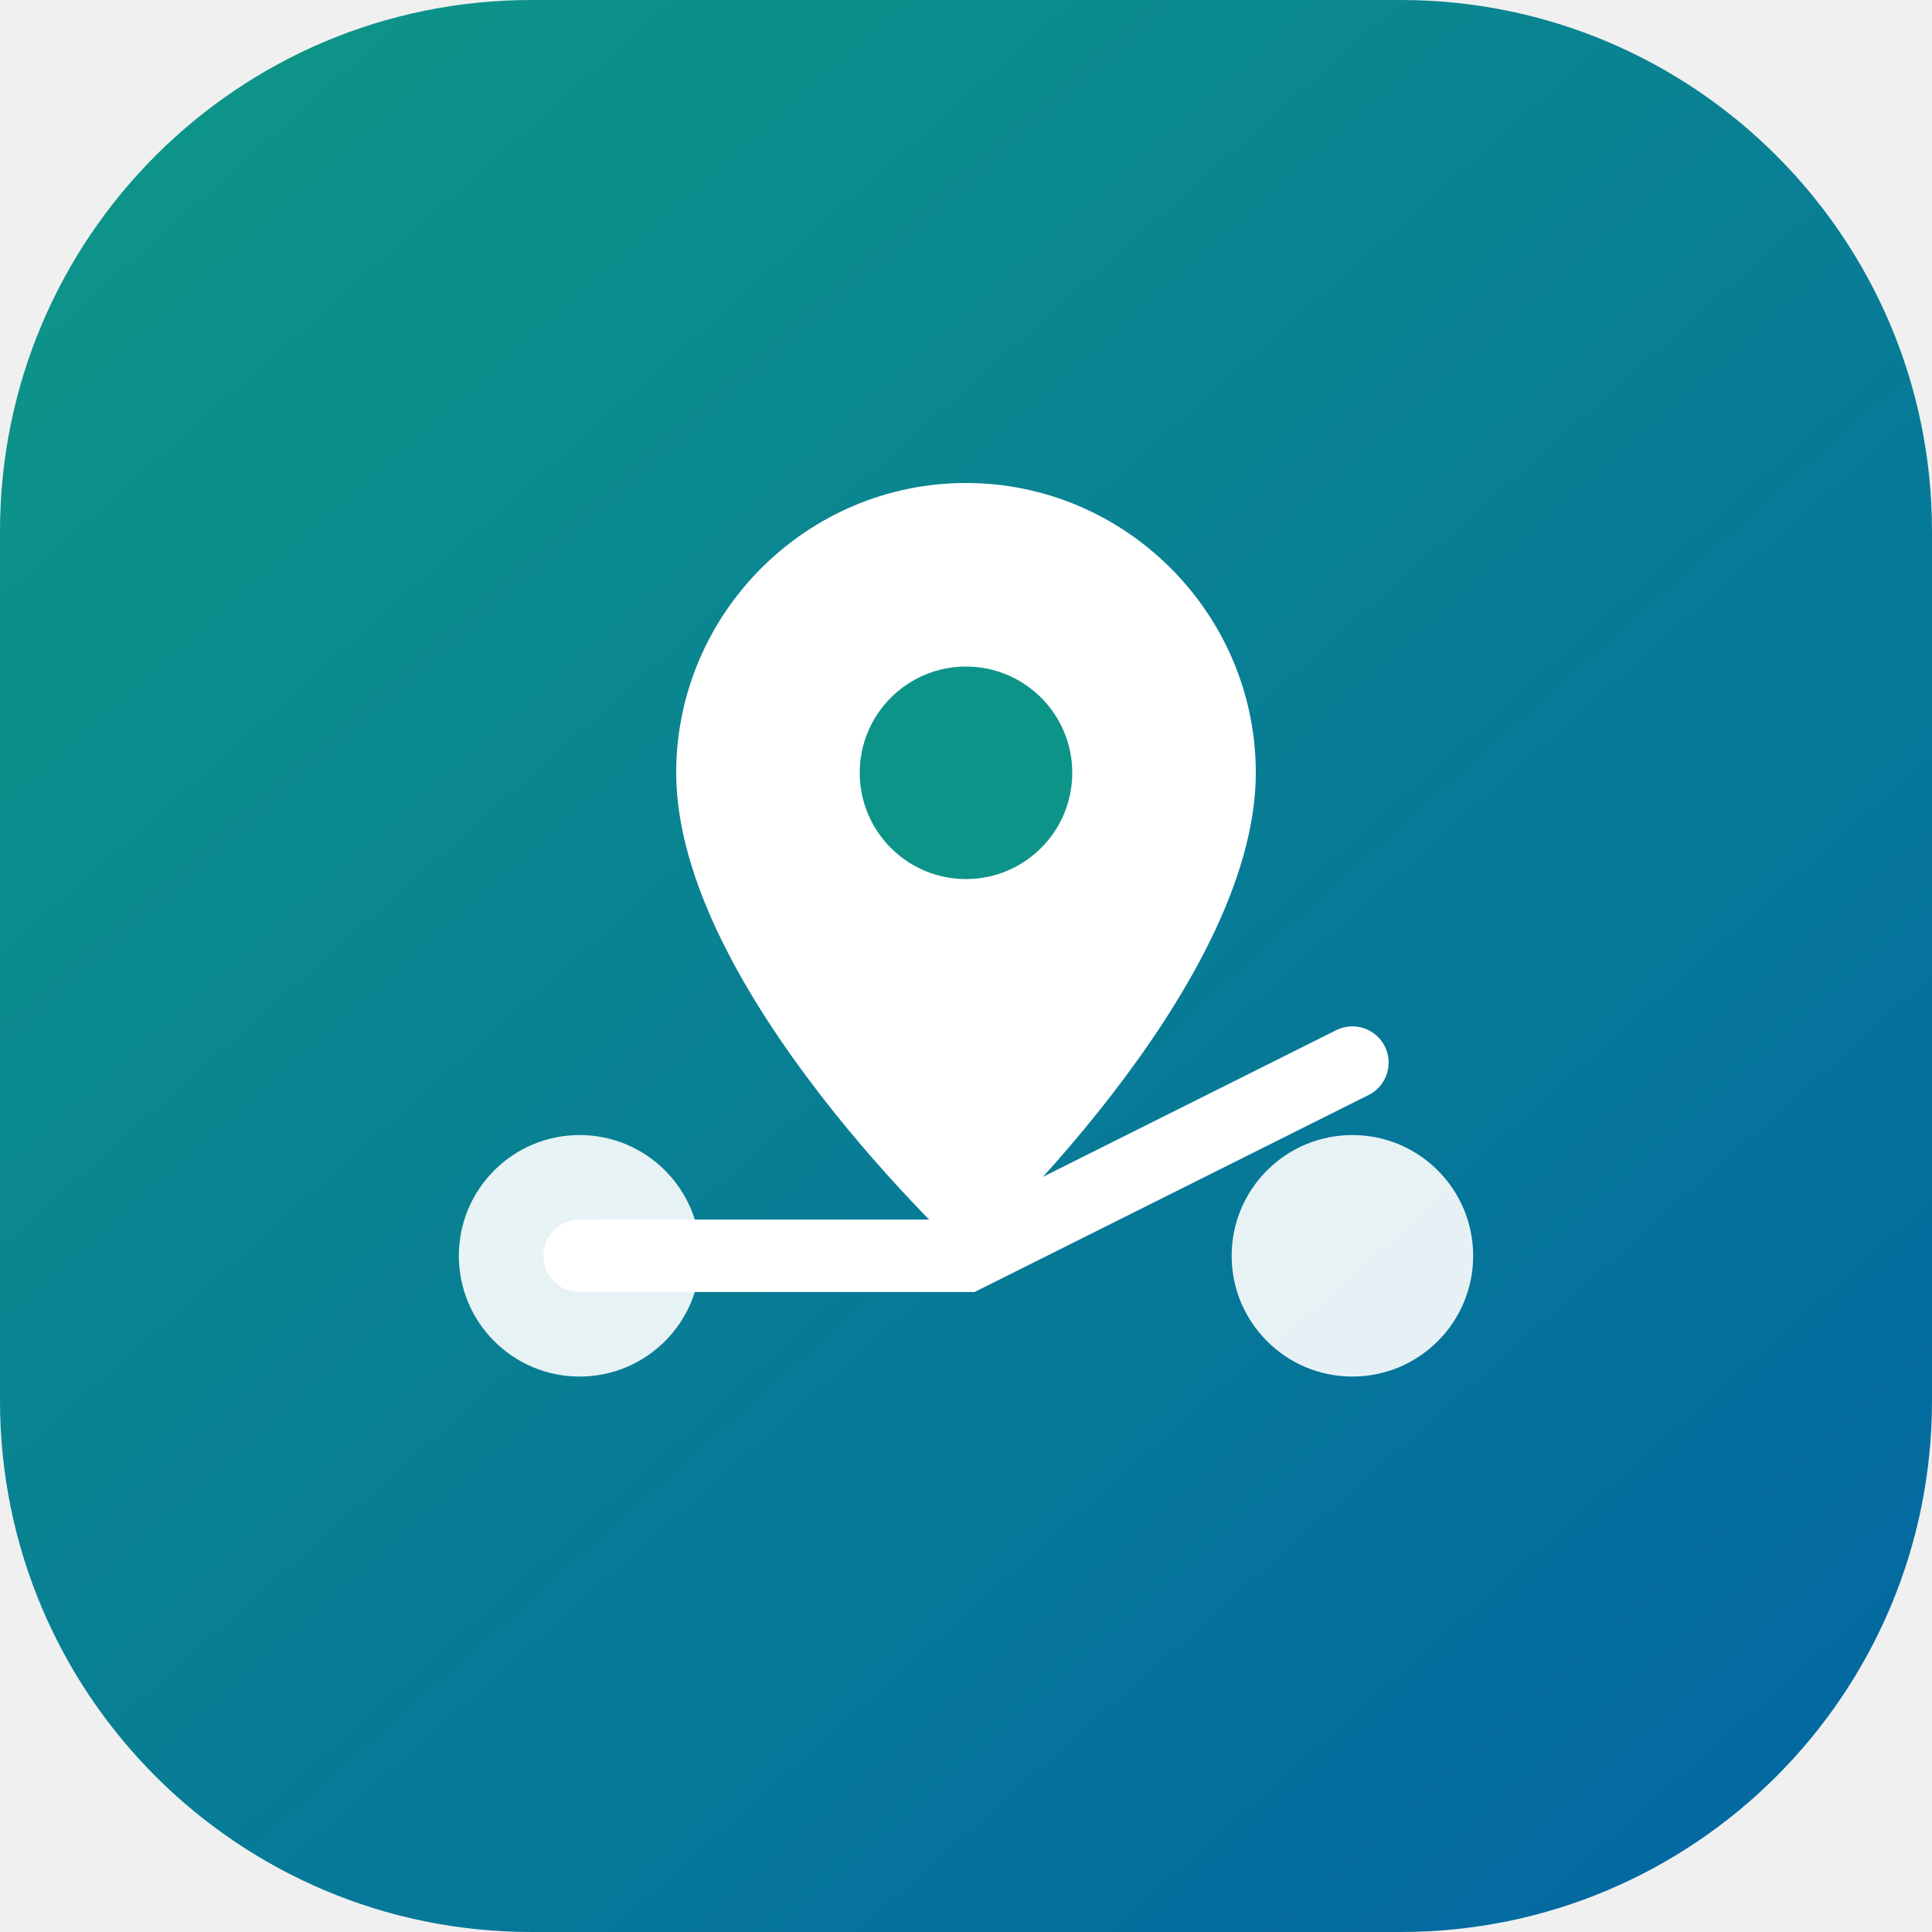
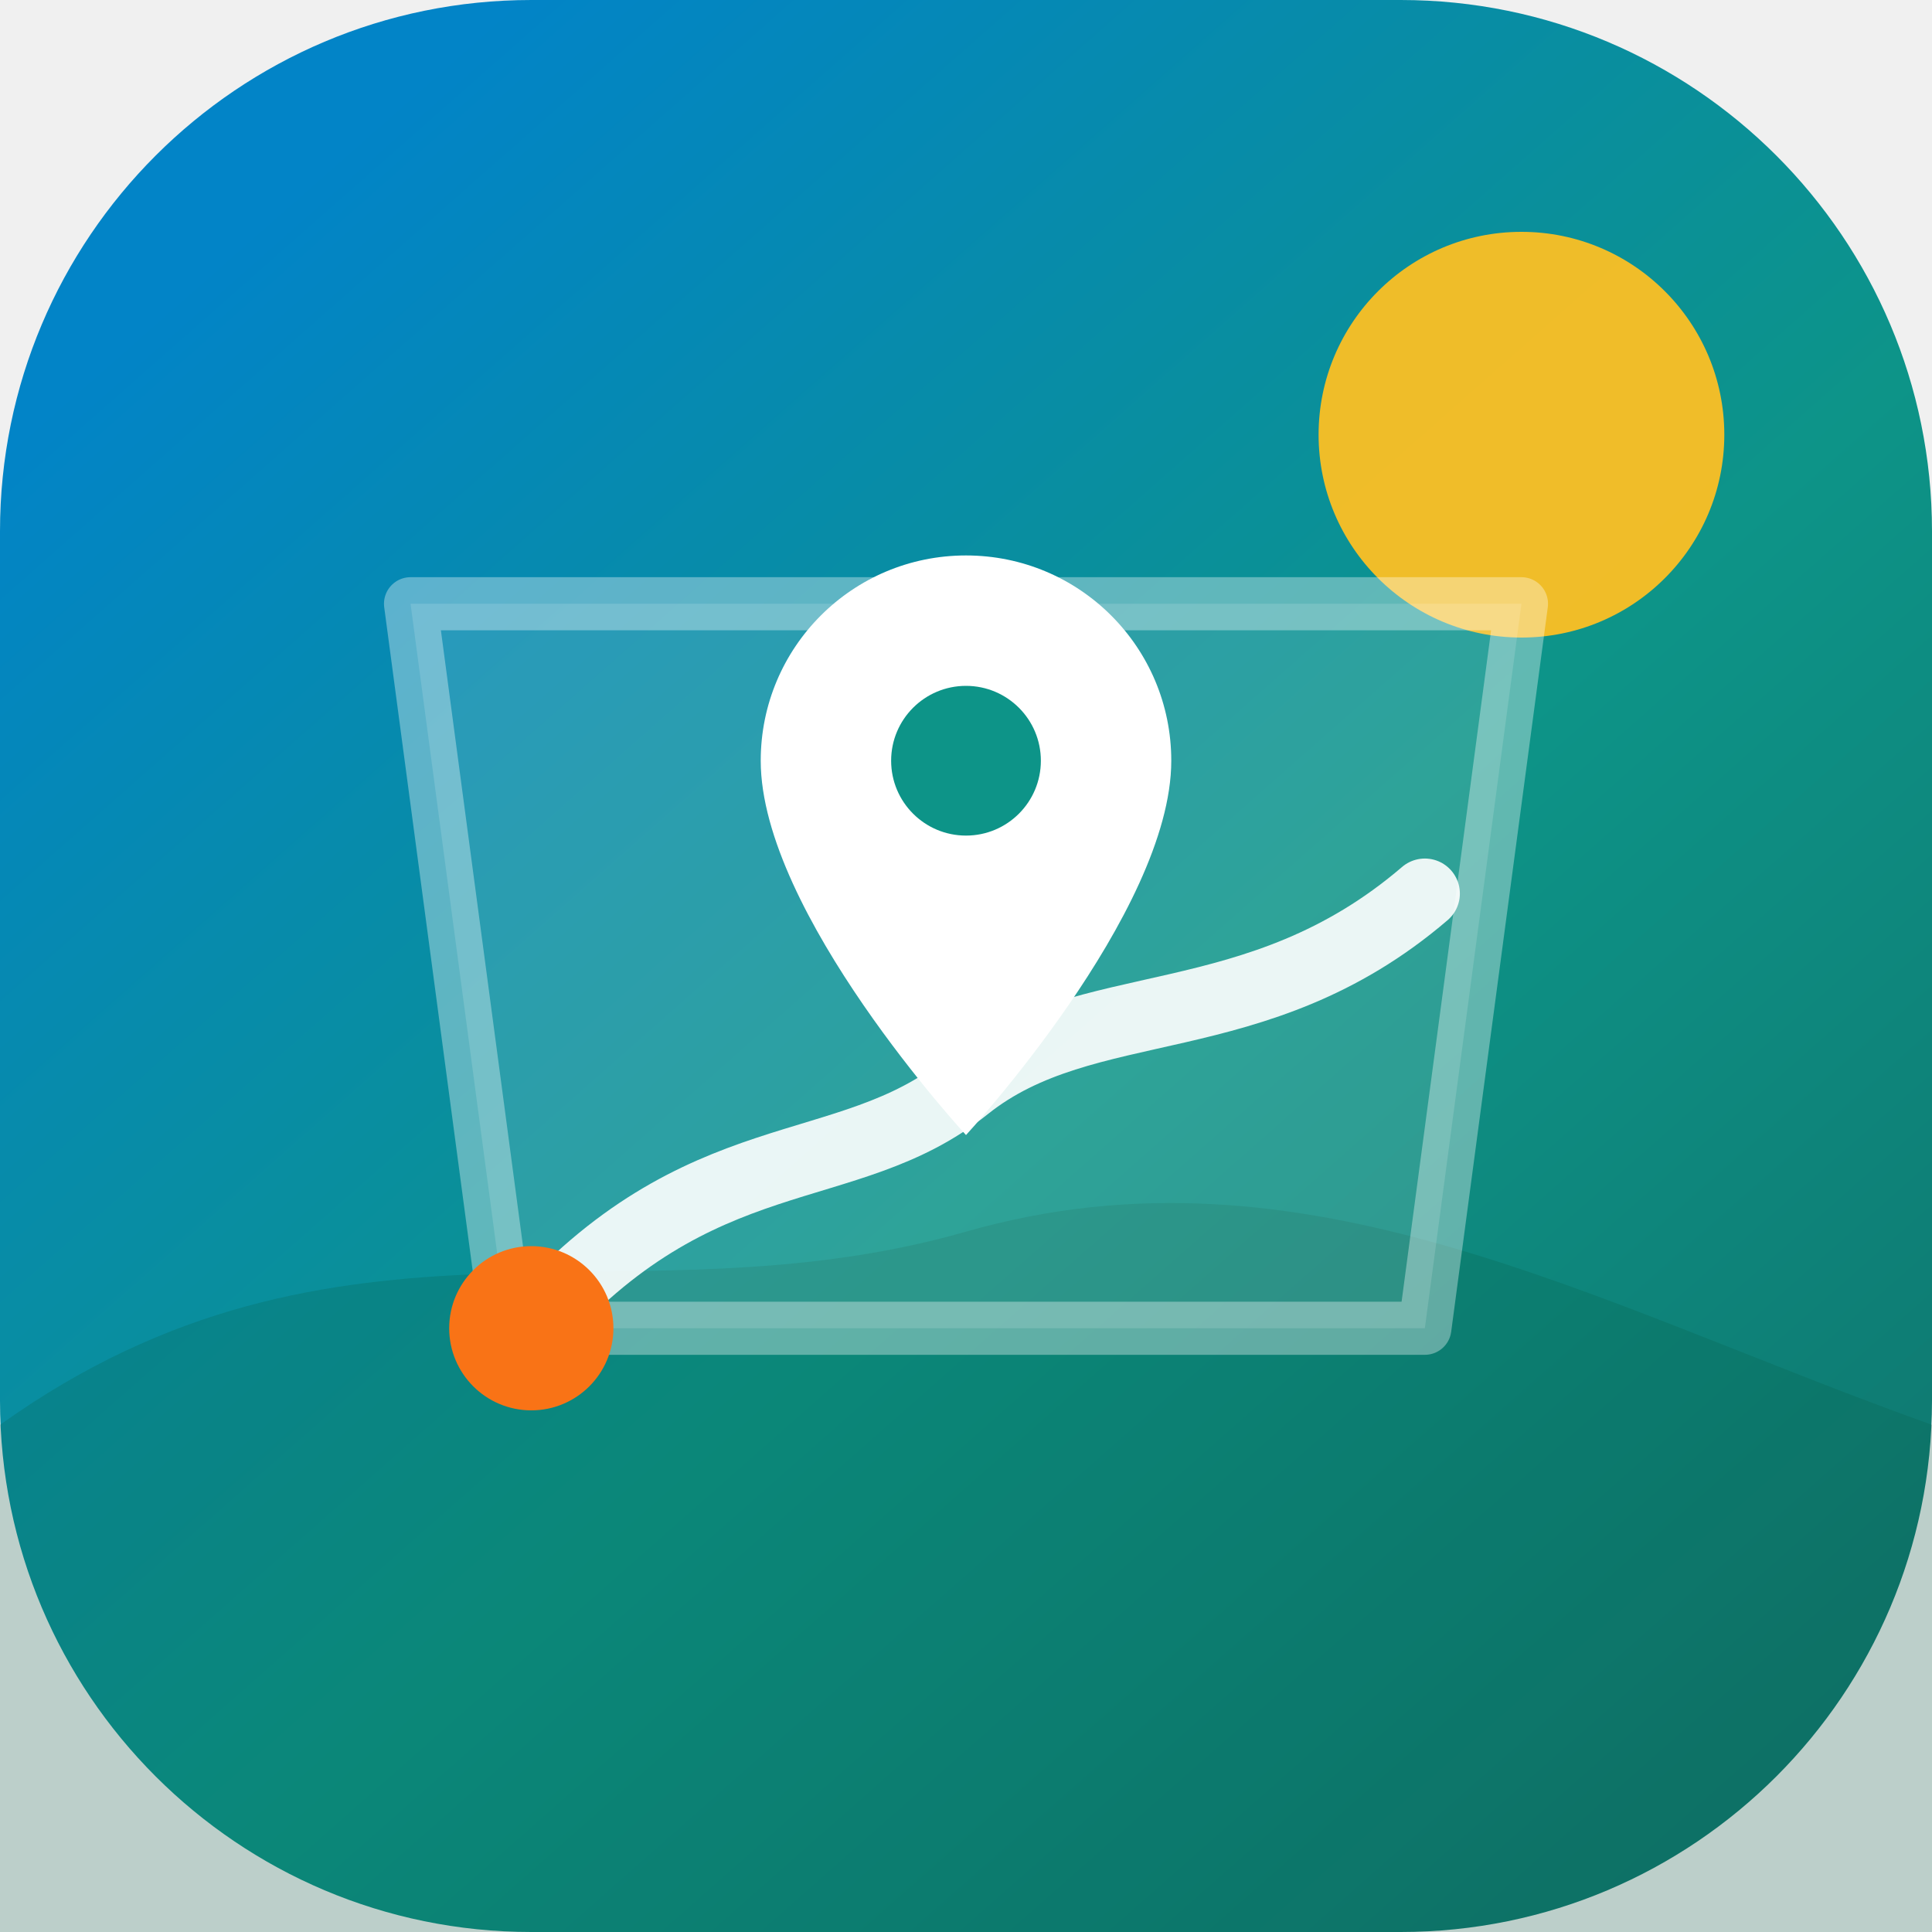
<svg xmlns="http://www.w3.org/2000/svg" width="32" height="32" viewBox="0 0 40 40" fill="none">
  <defs>
-     <linearGradient id="f-bg" x1="4" y1="2" x2="36" y2="38" gradientUnits="userSpaceOnUse">
-       <stop stop-color="#0d9488" />
-       <stop offset="1" stop-color="#0369a1" />
+     <linearGradient id="f-sky" x1="6" y1="4" x2="36" y2="38" gradientUnits="userSpaceOnUse">
+       <stop stop-color="#0284C7" />
+       <stop offset="0.55" stop-color="#0D9488" />
+       <stop offset="1" stop-color="#0F766E" />
    </linearGradient>
  </defs>
-   <rect width="40" height="40" rx="11" fill="url(#f-bg)" />
-   <circle cx="12" cy="26" r="2.5" fill="#fff" fill-opacity=".9" />
-   <circle cx="28" cy="26" r="2.5" fill="#fff" fill-opacity=".9" />
-   <path d="M12 26h8l8-4" stroke="#fff" stroke-width="1.5" stroke-linecap="round" />
-   <path d="M20 10c-3.3 0-6 2.7-6 6 0 4.5 6 10 6 10s6-5.5 6-10c0-3.3-2.7-6-6-6Z" fill="#fff" />
-   <circle cx="20" cy="16" r="2.2" fill="#0d9488" />
+   <rect width="40" height="40" rx="11" fill="url(#f-sky)" />
+   <circle cx="31.5" cy="9" r="4.2" fill="#FBBF24" fill-opacity=".95" />
+   <path d="M0 29.5C7 24.5 13 27.5 20 25.5C27 23.5 33 27 40 29.5V40H0V29.5Z" fill="#065F46" fill-opacity=".22" />
+   <path d="M8.5 12.5H31.5L29.5 27.5H10.5L8.5 12.5Z" fill="#fff" fill-opacity=".14" stroke="#fff" stroke-opacity=".35" stroke-width="1.1" stroke-linejoin="round" />
+   <path d="M11 27.5C14.5 23.5 17.5 24.5 20 22.5C22.5 20.5 26 21.5 29.5 18.5" stroke="#fff" stroke-width="1.45" stroke-linecap="round" fill="none" opacity=".9" />
+   <circle cx="11" cy="27.5" r="1.7" fill="#F97316" />
+   <path d="M20 11.5c-2.35 0-4.25 1.9-4.25 4.25 0 3.15 4.25 7.75 4.25 7.75s4.25-4.6 4.25-7.75c0-2.35-1.9-4.25-4.25-4.25Z" fill="#fff" />
+   <circle cx="20" cy="15.75" r="1.55" fill="#0D9488" />
</svg>
